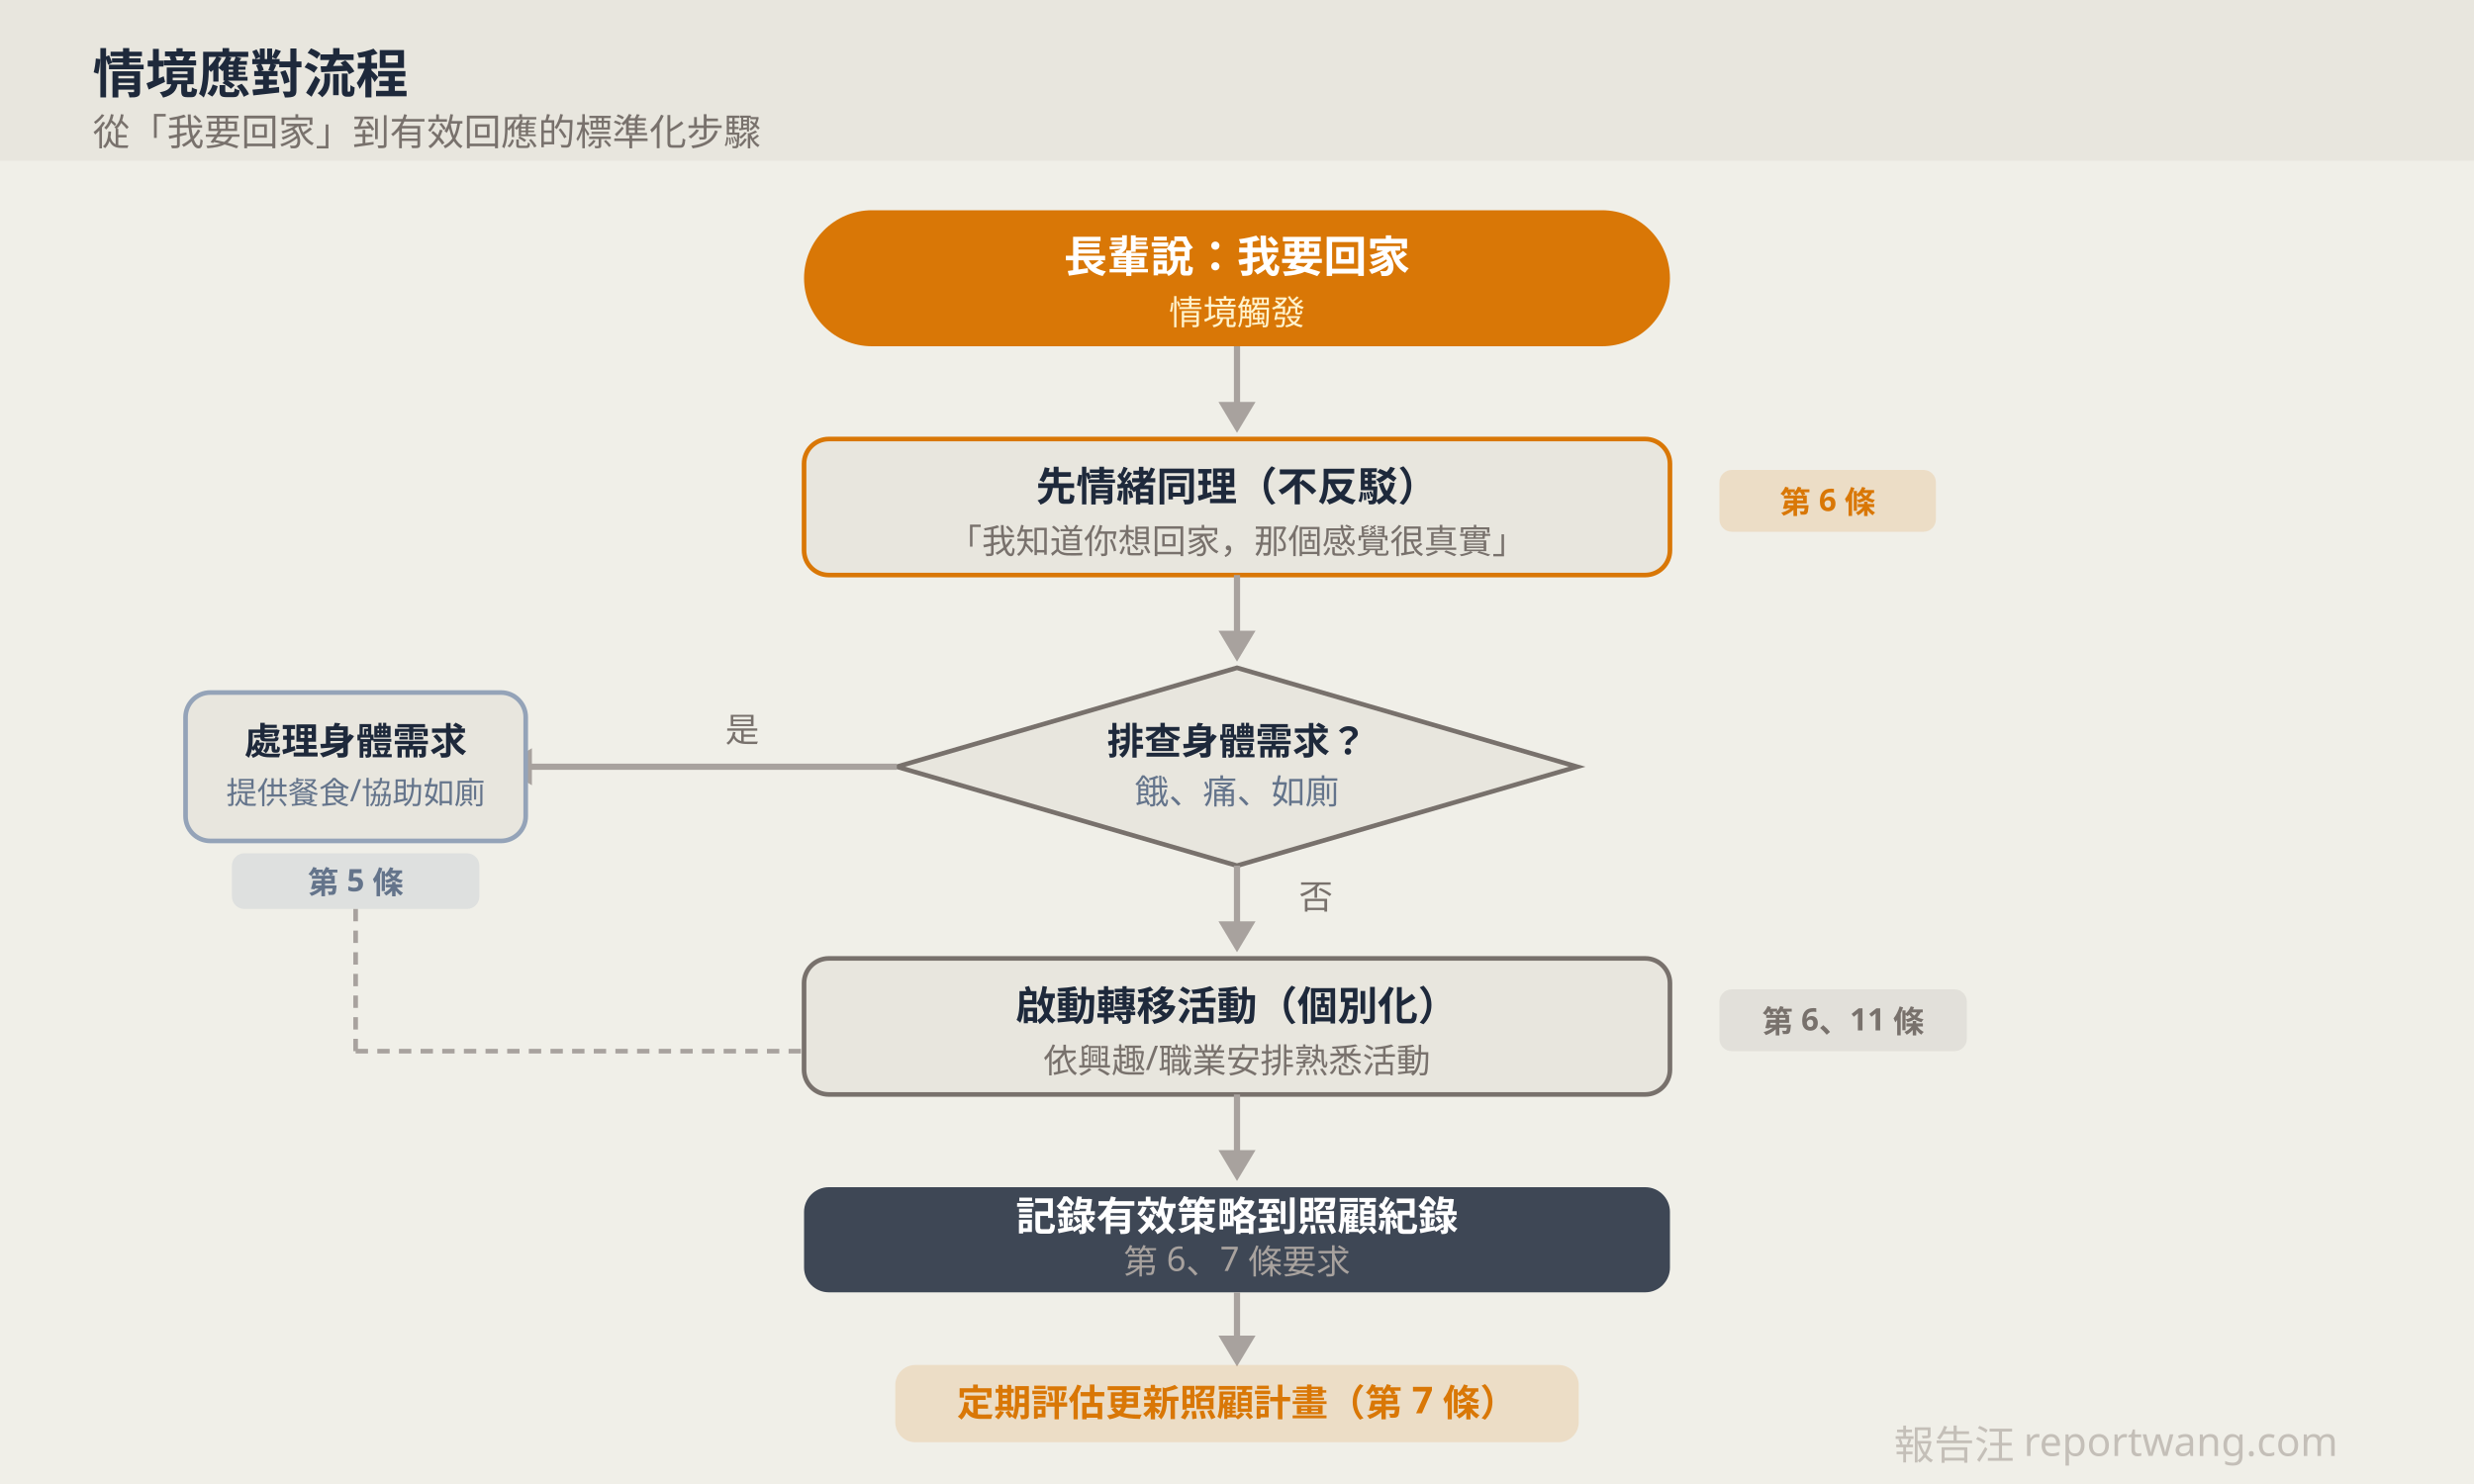
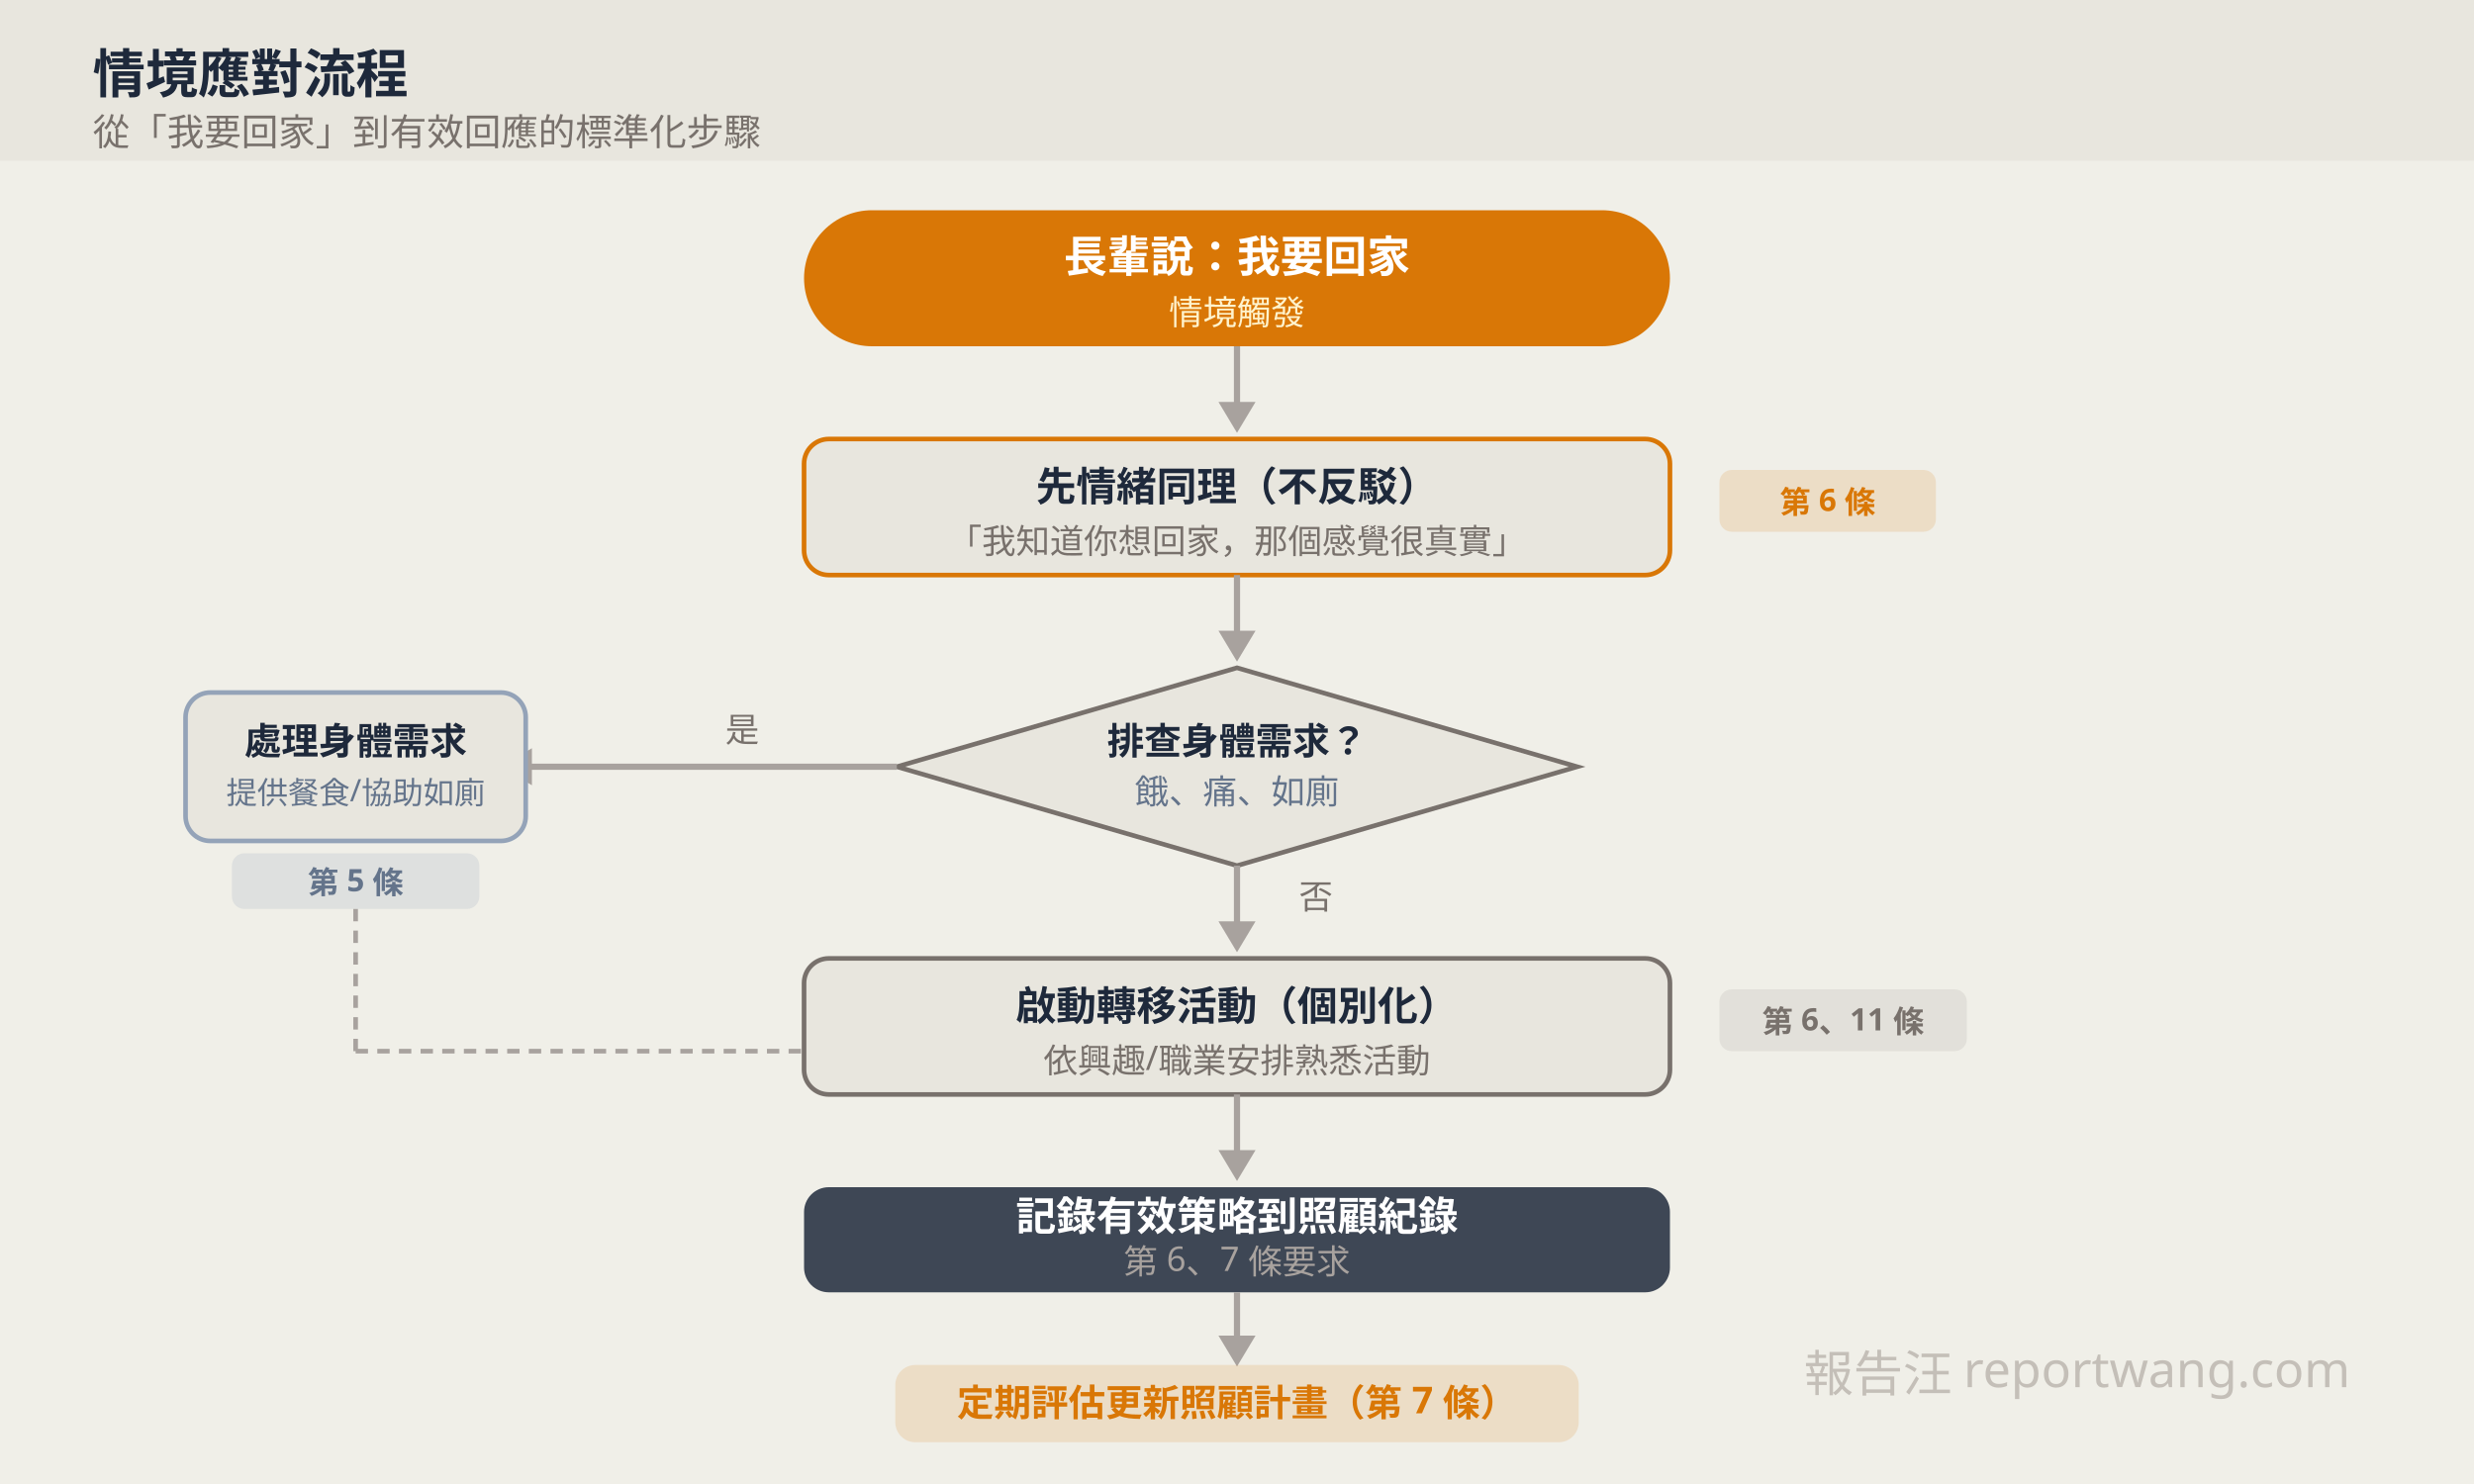
<svg xmlns="http://www.w3.org/2000/svg" width="800" height="480" viewBox="0 0 800 480" font-family="'Noto Sans TC', sans-serif">
  <rect width="800" height="480" fill="#f0efe8" />
  <rect x="0" y="0" width="800" height="52" fill="#e8e6de" />
  <text x="30" y="30" font-size="17" font-weight="700" fill="#1e293b">情境應對流程</text>
  <text x="30" y="47" font-size="12" fill="#78716c">從「我要回家」到有效回應的標準化步驟</text>
  <rect x="260" y="68" width="280" height="44" rx="22" fill="#d97706" />
  <text x="400" y="88" font-size="14" font-weight="700" fill="#ffffff" text-anchor="middle">長輩說：我要回家</text>
  <text x="400" y="105" font-size="11" fill="#fff3cd" text-anchor="middle">情境觸發</text>
  <line x1="400" y1="112" x2="400" y2="132" stroke="#a8a29e" stroke-width="2" />
  <polygon points="394,130 406,130 400,140" fill="#a8a29e" />
  <rect x="260" y="142" width="280" height="44" rx="8" fill="#e8e6de" stroke="#d97706" stroke-width="1.5" />
  <text x="400" y="162" font-size="13" font-weight="600" fill="#1e293b" text-anchor="middle">先情緒同理（不反駁）</text>
  <text x="400" y="179" font-size="11" fill="#78716c" text-anchor="middle">「我知道你想回家，那個感覺很真實」</text>
  <rect x="556" y="152" width="70" height="20" rx="4" fill="#d97706" opacity="0.15" />
  <text x="591" y="166" font-size="10" fill="#d97706" text-anchor="middle" font-weight="600">第 6 條</text>
  <line x1="400" y1="186" x2="400" y2="206" stroke="#a8a29e" stroke-width="2" />
  <polygon points="394,204 406,204 400,214" fill="#a8a29e" />
  <polygon points="400,216 510,248 400,280 290,248" fill="#e8e6de" stroke="#78716c" stroke-width="1.5" />
  <text x="400" y="244" font-size="12" font-weight="600" fill="#1e293b" text-anchor="middle">排查身體需求？</text>
  <text x="400" y="260" font-size="11" fill="#64748b" text-anchor="middle">餓、痛、如廁</text>
  <line x1="290" y1="248" x2="170" y2="248" stroke="#a8a29e" stroke-width="2" />
  <polygon points="172,242 172,254 162,248" fill="#a8a29e" />
  <text x="240" y="240" font-size="11" fill="#78716c" text-anchor="middle">是</text>
  <rect x="60" y="224" width="110" height="48" rx="8" fill="#e8e6de" stroke="#94a3b8" stroke-width="1.5" />
  <text x="115" y="244" font-size="12" font-weight="600" fill="#1e293b" text-anchor="middle">處理身體需求</text>
  <text x="115" y="260" font-size="10" fill="#64748b" text-anchor="middle">提供餐食/協助如廁</text>
  <rect x="75" y="276" width="80" height="18" rx="4" fill="#94a3b8" opacity="0.2" />
  <text x="115" y="289" font-size="10" fill="#64748b" text-anchor="middle" font-weight="600">第 5 條</text>
  <line x1="115" y1="294" x2="115" y2="340" stroke="#a8a29e" stroke-width="1.5" stroke-dasharray="4,3" />
  <line x1="115" y1="340" x2="400" y2="340" stroke="#a8a29e" stroke-width="1.5" stroke-dasharray="4,3" />
  <line x1="400" y1="280" x2="400" y2="300" stroke="#a8a29e" stroke-width="2" />
  <polygon points="394,298 406,298 400,308" fill="#a8a29e" />
  <text x="420" y="294" font-size="11" fill="#78716c">否</text>
  <rect x="260" y="310" width="280" height="44" rx="8" fill="#e8e6de" stroke="#78716c" stroke-width="1.5" />
  <text x="400" y="330" font-size="13" font-weight="600" fill="#1e293b" text-anchor="middle">啟動轉移活動（個別化）</text>
  <text x="400" y="347" font-size="11" fill="#78716c" text-anchor="middle">依興趣/職業安排熟悉活動</text>
  <rect x="556" y="320" width="80" height="20" rx="4" fill="#78716c" opacity="0.12" />
  <text x="596" y="334" font-size="10" fill="#78716c" text-anchor="middle" font-weight="600">第 6、11 條</text>
  <line x1="400" y1="354" x2="400" y2="374" stroke="#a8a29e" stroke-width="2" />
  <polygon points="394,372 406,372 400,382" fill="#a8a29e" />
  <rect x="260" y="384" width="280" height="34" rx="8" fill="#1e293b" opacity="0.85" />
  <text x="400" y="398" font-size="13" font-weight="600" fill="#ffffff" text-anchor="middle">記錄有效策略到照顧紀錄</text>
  <text x="400" y="412" font-size="11" fill="#a8a29e" text-anchor="middle">第 6、7 條要求</text>
  <line x1="400" y1="418" x2="400" y2="434" stroke="#a8a29e" stroke-width="2" />
  <polygon points="394,432 406,432 400,442" fill="#a8a29e" />
  <rect x="290" y="442" width="220" height="24" rx="6" fill="#d97706" opacity="0.15" stroke="#d97706" stroke-width="1" />
  <text x="400" y="458" font-size="12" font-weight="600" fill="#d97706" text-anchor="middle">定期評估更新照顧計畫（第 7 條）</text>
-   <text x="756" y="472" font-size="13" fill="#c4bfb8" text-anchor="end">報告汪 reportwang.com</text>
+   <text x="760" y="450" font-size="16" fill="#c4bfb8" text-anchor="end" font-weight="400" font-family="'Noto Sans TC', sans-serif">報告汪 reportwang.com</text>
</svg>
